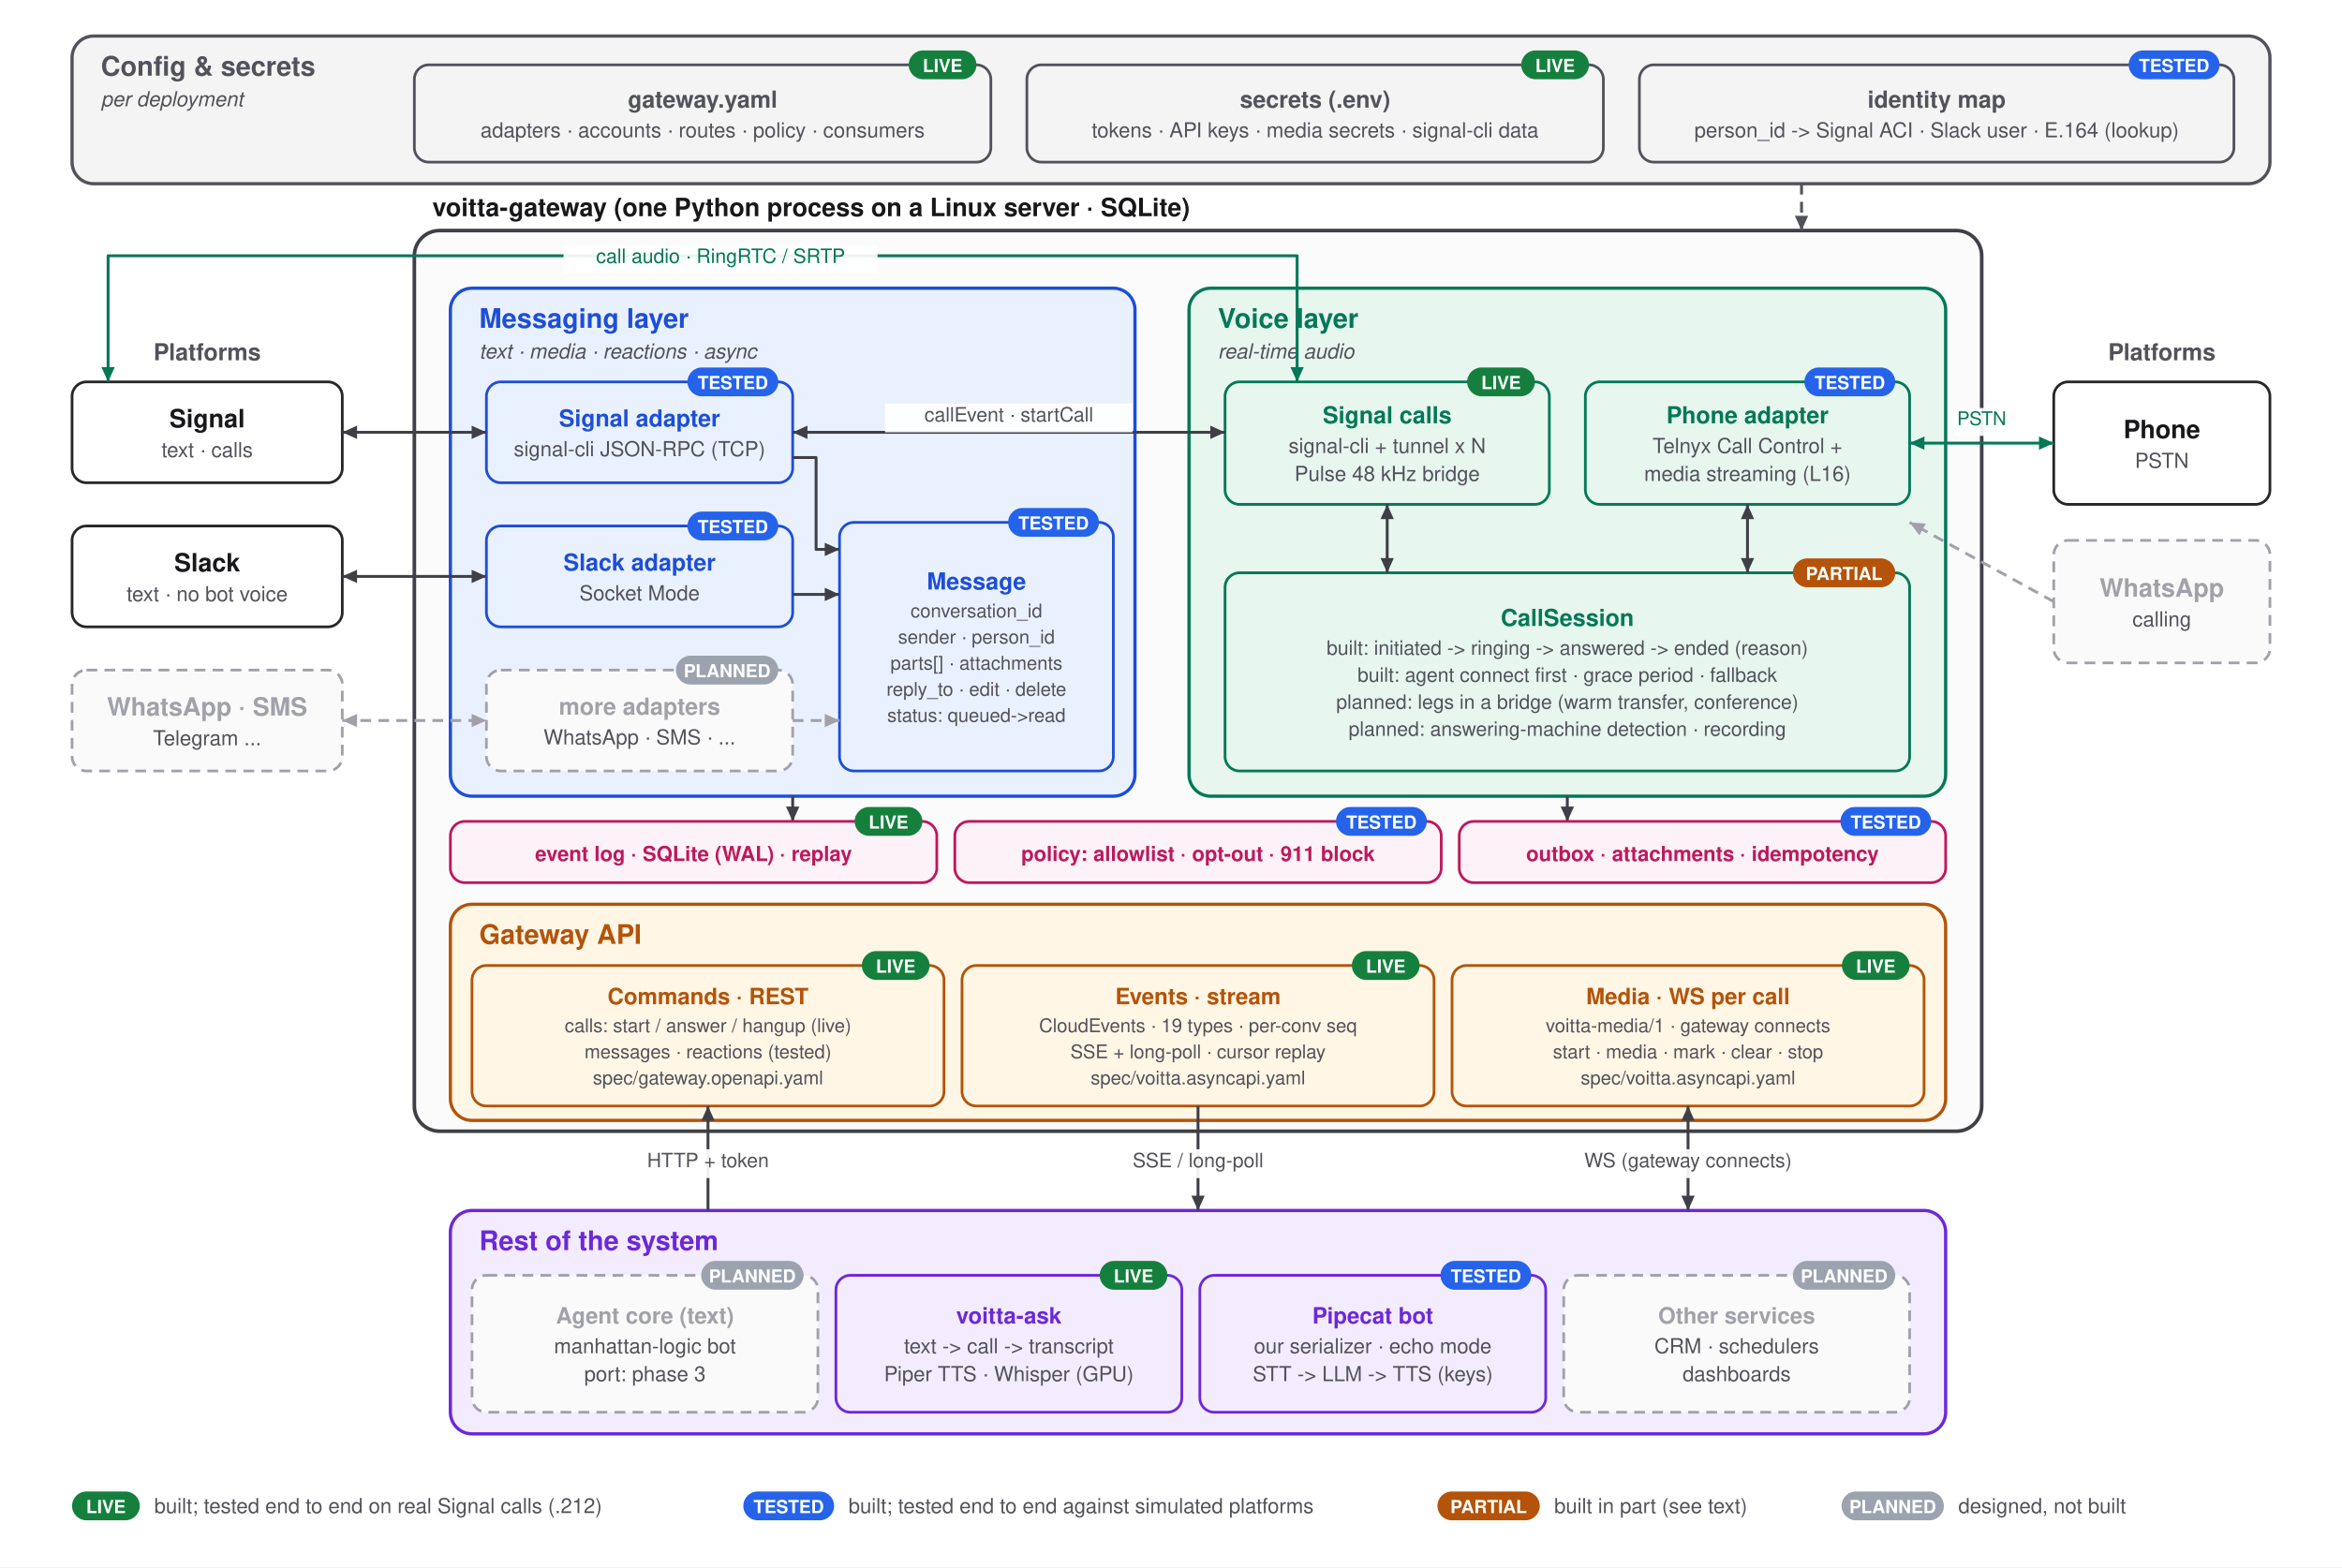
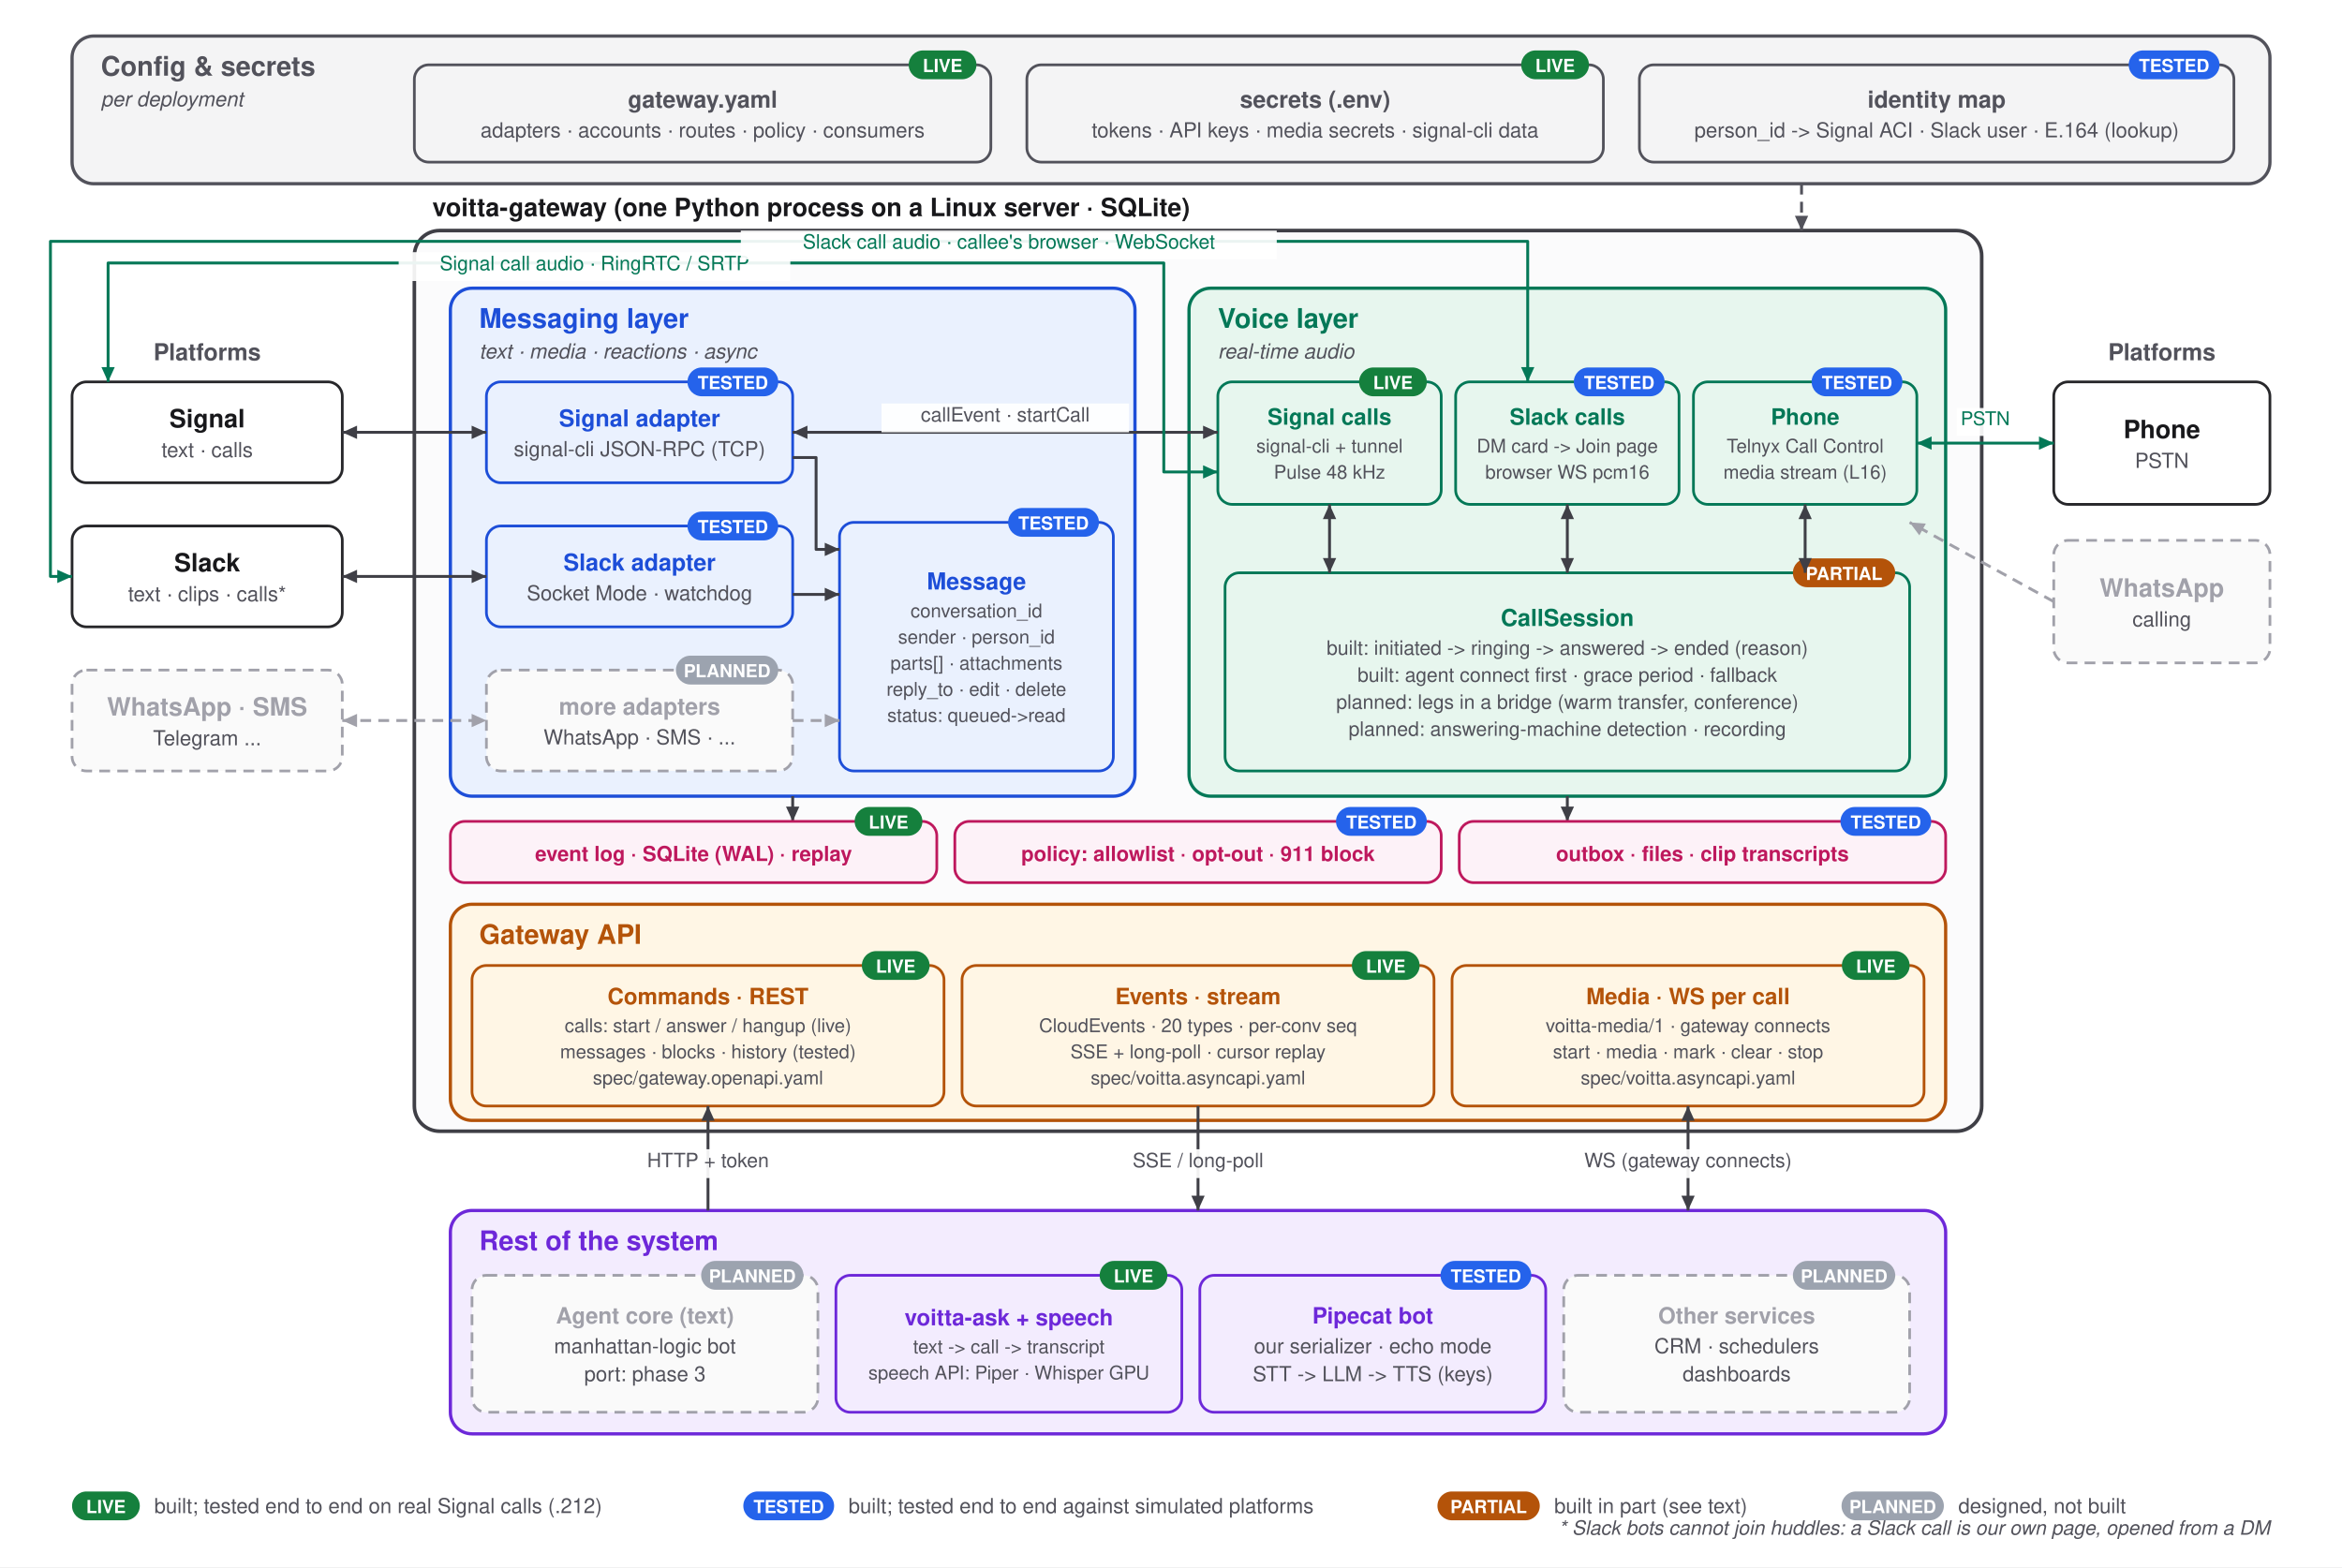
<svg xmlns="http://www.w3.org/2000/svg" width="1300" height="870" viewBox="0 0 1300 870">
  <rect width="100%" height="100%" fill="#ffffff" />
  <rect x="40" y="20" width="1220" height="82" rx="12" fill="#f4f4f5" stroke="#52525b" stroke-width="1.8" />
  <text x="56" y="42" font-family="Helvetica, Arial, sans-serif" font-size="15" font-weight="bold" text-anchor="start" fill="#52525b">Config &amp; secrets</text>
  <text x="56" y="59" font-family="Helvetica, Arial, sans-serif" font-size="11.5" font-weight="normal" text-anchor="start" fill="#52525b" font-style="italic">per deployment</text>
  <rect x="230" y="36" width="320" height="54" rx="8" fill="#f4f4f5" stroke="#52525b" stroke-width="1.5" />
  <rect x="504.4" y="28" width="37.6" height="16" rx="8" fill="#15803d" />
  <text x="523.2" y="40" font-family="Helvetica, Arial, sans-serif" font-size="10" font-weight="bold" text-anchor="middle" fill="#ffffff">LIVE</text>
  <text x="390.0" y="59.75" font-family="Helvetica, Arial, sans-serif" font-size="13" font-weight="bold" text-anchor="middle" fill="#52525b">gateway.yaml</text>
  <text x="390.0" y="76.25" font-family="Helvetica, Arial, sans-serif" font-size="11.5" font-weight="normal" text-anchor="middle" fill="#52525b">adapters · accounts · routes · policy · consumers</text>
  <rect x="570" y="36" width="320" height="54" rx="8" fill="#f4f4f5" stroke="#52525b" stroke-width="1.5" />
  <rect x="844.4" y="28" width="37.6" height="16" rx="8" fill="#15803d" />
  <text x="863.2" y="40" font-family="Helvetica, Arial, sans-serif" font-size="10" font-weight="bold" text-anchor="middle" fill="#ffffff">LIVE</text>
  <text x="730.0" y="59.75" font-family="Helvetica, Arial, sans-serif" font-size="13" font-weight="bold" text-anchor="middle" fill="#52525b">secrets (.env)</text>
  <text x="730.0" y="76.25" font-family="Helvetica, Arial, sans-serif" font-size="11.5" font-weight="normal" text-anchor="middle" fill="#52525b">tokens · API keys · media secrets · signal-cli data</text>
  <rect x="910" y="36" width="330" height="54" rx="8" fill="#f4f4f5" stroke="#52525b" stroke-width="1.5" />
  <rect x="1181.6" y="28" width="50.4" height="16" rx="8" fill="#2563eb" />
  <text x="1206.8" y="40" font-family="Helvetica, Arial, sans-serif" font-size="10" font-weight="bold" text-anchor="middle" fill="#ffffff">TESTED</text>
  <text x="1075.0" y="59.75" font-family="Helvetica, Arial, sans-serif" font-size="13" font-weight="bold" text-anchor="middle" fill="#52525b">identity map</text>
  <text x="1075.0" y="76.25" font-family="Helvetica, Arial, sans-serif" font-size="11.5" font-weight="normal" text-anchor="middle" fill="#52525b">person_id -&gt; Signal ACI · Slack user · E.164 (lookup)</text>
  <text x="240" y="120" font-family="Helvetica, Arial, sans-serif" font-size="14" font-weight="bold" text-anchor="start" fill="#18181b">voitta-gateway  (one Python process on a Linux server · SQLite)</text>
  <rect x="230" y="128" width="870" height="500" rx="14" fill="#fbfbfc" stroke="#3f3f46" stroke-width="2" />
  <text x="115" y="200" font-family="Helvetica, Arial, sans-serif" font-size="13" font-weight="bold" text-anchor="middle" fill="#52525b">Platforms</text>
  <rect x="40" y="212" width="150" height="56" rx="8" fill="#ffffff" stroke="#27272a" stroke-width="1.5" />
  <text x="115.0" y="237.25" font-family="Helvetica, Arial, sans-serif" font-size="14" font-weight="bold" text-anchor="middle" fill="#18181b">Signal</text>
  <text x="115.0" y="253.75" font-family="Helvetica, Arial, sans-serif" font-size="11.5" font-weight="normal" text-anchor="middle" fill="#52525b">text · calls</text>
  <rect x="40" y="292" width="150" height="56" rx="8" fill="#ffffff" stroke="#27272a" stroke-width="1.5" />
  <text x="115.0" y="317.25" font-family="Helvetica, Arial, sans-serif" font-size="14" font-weight="bold" text-anchor="middle" fill="#18181b">Slack</text>
-   <text x="115.0" y="333.75" font-family="Helvetica, Arial, sans-serif" font-size="11.5" font-weight="normal" text-anchor="middle" fill="#52525b">text · no bot voice</text>
+   <text x="115.0" y="333.75" font-family="Helvetica, Arial, sans-serif" font-size="11.5" font-weight="normal" text-anchor="middle" fill="#52525b">text · clips · calls*</text>
  <rect x="40" y="372" width="150" height="56" rx="8" fill="#fafafa" stroke="#a1a1aa" stroke-width="1.5" stroke-dasharray="6 4" />
  <text x="115.0" y="397.25" font-family="Helvetica, Arial, sans-serif" font-size="14" font-weight="bold" text-anchor="middle" fill="#a1a1aa">WhatsApp · SMS</text>
  <text x="115.0" y="413.75" font-family="Helvetica, Arial, sans-serif" font-size="11.5" font-weight="normal" text-anchor="middle" fill="#52525b">Telegram ...</text>
  <text x="1200" y="200" font-family="Helvetica, Arial, sans-serif" font-size="13" font-weight="bold" text-anchor="middle" fill="#52525b">Platforms</text>
  <rect x="1140" y="212" width="120" height="68" rx="8" fill="#ffffff" stroke="#27272a" stroke-width="1.5" />
  <text x="1200.0" y="243.25" font-family="Helvetica, Arial, sans-serif" font-size="14" font-weight="bold" text-anchor="middle" fill="#18181b">Phone</text>
  <text x="1200.0" y="259.75" font-family="Helvetica, Arial, sans-serif" font-size="11.5" font-weight="normal" text-anchor="middle" fill="#52525b">PSTN</text>
  <rect x="1140" y="300" width="120" height="68" rx="8" fill="#fafafa" stroke="#a1a1aa" stroke-width="1.5" stroke-dasharray="6 4" />
  <text x="1200.0" y="331.25" font-family="Helvetica, Arial, sans-serif" font-size="14" font-weight="bold" text-anchor="middle" fill="#a1a1aa">WhatsApp</text>
  <text x="1200.0" y="347.75" font-family="Helvetica, Arial, sans-serif" font-size="11.5" font-weight="normal" text-anchor="middle" fill="#52525b">calling</text>
  <rect x="250" y="160" width="380" height="282" rx="12" fill="#eaf1fe" stroke="#1d4ed8" stroke-width="1.8" />
  <text x="266" y="182" font-family="Helvetica, Arial, sans-serif" font-size="15" font-weight="bold" text-anchor="start" fill="#1d4ed8">Messaging layer</text>
  <text x="266" y="199" font-family="Helvetica, Arial, sans-serif" font-size="11.5" font-weight="normal" text-anchor="start" fill="#52525b" font-style="italic">text · media · reactions · async</text>
  <rect x="270" y="212" width="170" height="56" rx="8" fill="#eaf1fe" stroke="#1d4ed8" stroke-width="1.5" />
  <rect x="381.6" y="204" width="50.4" height="16" rx="8" fill="#2563eb" />
  <text x="406.8" y="216" font-family="Helvetica, Arial, sans-serif" font-size="10" font-weight="bold" text-anchor="middle" fill="#ffffff">TESTED</text>
  <text x="355.0" y="236.75" font-family="Helvetica, Arial, sans-serif" font-size="13" font-weight="bold" text-anchor="middle" fill="#1d4ed8">Signal adapter</text>
  <text x="355.0" y="253.25" font-family="Helvetica, Arial, sans-serif" font-size="11.5" font-weight="normal" text-anchor="middle" fill="#52525b">signal-cli JSON-RPC (TCP)</text>
  <rect x="270" y="292" width="170" height="56" rx="8" fill="#eaf1fe" stroke="#1d4ed8" stroke-width="1.5" />
  <rect x="381.6" y="284" width="50.4" height="16" rx="8" fill="#2563eb" />
  <text x="406.8" y="296" font-family="Helvetica, Arial, sans-serif" font-size="10" font-weight="bold" text-anchor="middle" fill="#ffffff">TESTED</text>
  <text x="355.0" y="316.75" font-family="Helvetica, Arial, sans-serif" font-size="13" font-weight="bold" text-anchor="middle" fill="#1d4ed8">Slack adapter</text>
-   <text x="355.0" y="333.25" font-family="Helvetica, Arial, sans-serif" font-size="11.5" font-weight="normal" text-anchor="middle" fill="#52525b">Socket Mode</text>
+   <text x="355.0" y="333.25" font-family="Helvetica, Arial, sans-serif" font-size="11.5" font-weight="normal" text-anchor="middle" fill="#52525b">Socket Mode · watchdog</text>
  <rect x="270" y="372" width="170" height="56" rx="8" fill="#fafafa" stroke="#a1a1aa" stroke-width="1.5" stroke-dasharray="6 4" />
  <rect x="375.2" y="364" width="56.8" height="16" rx="8" fill="#9ca3af" />
  <text x="403.6" y="376" font-family="Helvetica, Arial, sans-serif" font-size="10" font-weight="bold" text-anchor="middle" fill="#ffffff">PLANNED</text>
  <text x="355.0" y="396.75" font-family="Helvetica, Arial, sans-serif" font-size="13" font-weight="bold" text-anchor="middle" fill="#a1a1aa">more adapters</text>
  <text x="355.0" y="413.25" font-family="Helvetica, Arial, sans-serif" font-size="11.5" font-weight="normal" text-anchor="middle" fill="#52525b">WhatsApp · SMS · ...</text>
  <rect x="466" y="290" width="152" height="138" rx="8" fill="#eaf1fe" stroke="#1d4ed8" stroke-width="1.5" />
  <rect x="559.6" y="282" width="50.4" height="16" rx="8" fill="#2563eb" />
  <text x="584.8" y="294" font-family="Helvetica, Arial, sans-serif" font-size="10" font-weight="bold" text-anchor="middle" fill="#ffffff">TESTED</text>
  <text x="542.0" y="327.25" font-family="Helvetica, Arial, sans-serif" font-size="13" font-weight="bold" text-anchor="middle" fill="#1d4ed8">Message</text>
  <text x="542.0" y="342.75" font-family="Helvetica, Arial, sans-serif" font-size="10.5" font-weight="normal" text-anchor="middle" fill="#52525b">conversation_id</text>
  <text x="542.0" y="357.25" font-family="Helvetica, Arial, sans-serif" font-size="10.5" font-weight="normal" text-anchor="middle" fill="#52525b">sender · person_id</text>
  <text x="542.0" y="371.75" font-family="Helvetica, Arial, sans-serif" font-size="10.5" font-weight="normal" text-anchor="middle" fill="#52525b">parts[] · attachments</text>
  <text x="542.0" y="386.25" font-family="Helvetica, Arial, sans-serif" font-size="10.5" font-weight="normal" text-anchor="middle" fill="#52525b">reply_to · edit · delete</text>
  <text x="542.0" y="400.75" font-family="Helvetica, Arial, sans-serif" font-size="10.5" font-weight="normal" text-anchor="middle" fill="#52525b">status: queued-&gt;read</text>
  <polyline points="190,240 270,240" fill="none" stroke="#3f3f46" stroke-width="1.6" stroke-linejoin="round" />
  <polygon points="270,240 261.8,243.7 261.8,236.3" fill="#3f3f46" />
  <polygon points="190,240 198.2,236.3 198.2,243.7" fill="#3f3f46" />
  <polyline points="190,320 270,320" fill="none" stroke="#3f3f46" stroke-width="1.6" stroke-linejoin="round" />
  <polygon points="270,320 261.8,323.7 261.8,316.3" fill="#3f3f46" />
  <polygon points="190,320 198.2,316.3 198.2,323.7" fill="#3f3f46" />
  <polyline points="190,400 270,400" fill="none" stroke="#a1a1aa" stroke-width="1.6" stroke-linejoin="round" stroke-dasharray="6 4" />
  <polygon points="270,400 261.8,403.7 261.8,396.3" fill="#a1a1aa" />
  <polygon points="190,400 198.2,396.3 198.2,403.7" fill="#a1a1aa" />
  <polyline points="440,254 453,254 453,305 466,305" fill="none" stroke="#3f3f46" stroke-width="1.6" stroke-linejoin="round" />
  <polygon points="466,305 457.8,308.7 457.8,301.3" fill="#3f3f46" />
  <polyline points="440,330 466,330" fill="none" stroke="#3f3f46" stroke-width="1.6" stroke-linejoin="round" />
  <polygon points="466,330 457.8,333.7 457.8,326.3" fill="#3f3f46" />
  <polyline points="440,400 466,400" fill="none" stroke="#a1a1aa" stroke-width="1.6" stroke-linejoin="round" stroke-dasharray="6 4" />
  <polygon points="466,400 457.8,403.7 457.8,396.3" fill="#a1a1aa" />
  <rect x="660" y="160" width="420" height="282" rx="12" fill="#e7f6ee" stroke="#047857" stroke-width="1.8" />
  <text x="676" y="182" font-family="Helvetica, Arial, sans-serif" font-size="15" font-weight="bold" text-anchor="start" fill="#047857">Voice layer</text>
  <text x="676" y="199" font-family="Helvetica, Arial, sans-serif" font-size="11.5" font-weight="normal" text-anchor="start" fill="#52525b" font-style="italic">real-time audio</text>
-   <rect x="680" y="212" width="180" height="68" rx="8" fill="#e7f6ee" stroke="#047857" stroke-width="1.5" />
-   <rect x="814.4" y="204" width="37.6" height="16" rx="8" fill="#15803d" />
-   <text x="833.2" y="216" font-family="Helvetica, Arial, sans-serif" font-size="10" font-weight="bold" text-anchor="middle" fill="#ffffff">LIVE</text>
-   <text x="770.0" y="235.0" font-family="Helvetica, Arial, sans-serif" font-size="13" font-weight="bold" text-anchor="middle" fill="#047857">Signal calls</text>
-   <text x="770.0" y="251.5" font-family="Helvetica, Arial, sans-serif" font-size="11.5" font-weight="normal" text-anchor="middle" fill="#52525b">signal-cli + tunnel x N</text>
-   <text x="770.0" y="267.0" font-family="Helvetica, Arial, sans-serif" font-size="11.5" font-weight="normal" text-anchor="middle" fill="#52525b">Pulse 48 kHz bridge</text>
-   <rect x="880" y="212" width="180" height="68" rx="8" fill="#e7f6ee" stroke="#047857" stroke-width="1.5" />
-   <rect x="1001.6" y="204" width="50.4" height="16" rx="8" fill="#2563eb" />
-   <text x="1026.8" y="216" font-family="Helvetica, Arial, sans-serif" font-size="10" font-weight="bold" text-anchor="middle" fill="#ffffff">TESTED</text>
-   <text x="970.0" y="235.0" font-family="Helvetica, Arial, sans-serif" font-size="13" font-weight="bold" text-anchor="middle" fill="#047857">Phone adapter</text>
-   <text x="970.0" y="251.5" font-family="Helvetica, Arial, sans-serif" font-size="11.5" font-weight="normal" text-anchor="middle" fill="#52525b">Telnyx Call Control +</text>
-   <text x="970.0" y="267.0" font-family="Helvetica, Arial, sans-serif" font-size="11.5" font-weight="normal" text-anchor="middle" fill="#52525b">media streaming (L16)</text>
+   <rect x="676" y="212" width="124" height="68" rx="8" fill="#e7f6ee" stroke="#047857" stroke-width="1.5" />
+   <rect x="754.4" y="204" width="37.6" height="16" rx="8" fill="#15803d" />
+   <text x="773.2" y="216" font-family="Helvetica, Arial, sans-serif" font-size="10" font-weight="bold" text-anchor="middle" fill="#ffffff">LIVE</text>
+   <text x="738.0" y="235.75" font-family="Helvetica, Arial, sans-serif" font-size="12.5" font-weight="bold" text-anchor="middle" fill="#047857">Signal calls</text>
+   <text x="738.0" y="251.25" font-family="Helvetica, Arial, sans-serif" font-size="10.5" font-weight="normal" text-anchor="middle" fill="#52525b">signal-cli + tunnel</text>
+   <text x="738.0" y="265.75" font-family="Helvetica, Arial, sans-serif" font-size="10.5" font-weight="normal" text-anchor="middle" fill="#52525b">Pulse 48 kHz</text>
+   <rect x="808" y="212" width="124" height="68" rx="8" fill="#e7f6ee" stroke="#047857" stroke-width="1.5" />
+   <rect x="873.6" y="204" width="50.4" height="16" rx="8" fill="#2563eb" />
+   <text x="898.8" y="216" font-family="Helvetica, Arial, sans-serif" font-size="10" font-weight="bold" text-anchor="middle" fill="#ffffff">TESTED</text>
+   <text x="870.0" y="235.75" font-family="Helvetica, Arial, sans-serif" font-size="12.5" font-weight="bold" text-anchor="middle" fill="#047857">Slack calls</text>
+   <text x="870.0" y="251.25" font-family="Helvetica, Arial, sans-serif" font-size="10.5" font-weight="normal" text-anchor="middle" fill="#52525b">DM card -&gt; Join page</text>
+   <text x="870.0" y="265.75" font-family="Helvetica, Arial, sans-serif" font-size="10.5" font-weight="normal" text-anchor="middle" fill="#52525b">browser WS pcm16</text>
+   <rect x="940" y="212" width="124" height="68" rx="8" fill="#e7f6ee" stroke="#047857" stroke-width="1.5" />
+   <rect x="1005.6" y="204" width="50.4" height="16" rx="8" fill="#2563eb" />
+   <text x="1030.8" y="216" font-family="Helvetica, Arial, sans-serif" font-size="10" font-weight="bold" text-anchor="middle" fill="#ffffff">TESTED</text>
+   <text x="1002.0" y="235.75" font-family="Helvetica, Arial, sans-serif" font-size="12.5" font-weight="bold" text-anchor="middle" fill="#047857">Phone</text>
+   <text x="1002.0" y="251.25" font-family="Helvetica, Arial, sans-serif" font-size="10.5" font-weight="normal" text-anchor="middle" fill="#52525b">Telnyx Call Control</text>
+   <text x="1002.0" y="265.75" font-family="Helvetica, Arial, sans-serif" font-size="10.5" font-weight="normal" text-anchor="middle" fill="#52525b">media stream (L16)</text>
  <rect x="680" y="318" width="380" height="110" rx="8" fill="#e7f6ee" stroke="#047857" stroke-width="1.5" />
  <rect x="995.2" y="310" width="56.8" height="16" rx="8" fill="#b45309" />
  <text x="1023.6" y="322" font-family="Helvetica, Arial, sans-serif" font-size="10" font-weight="bold" text-anchor="middle" fill="#ffffff">PARTIAL</text>
  <text x="870.0" y="347.5" font-family="Helvetica, Arial, sans-serif" font-size="13" font-weight="bold" text-anchor="middle" fill="#047857">CallSession</text>
  <text x="870.0" y="363.5" font-family="Helvetica, Arial, sans-serif" font-size="11" font-weight="normal" text-anchor="middle" fill="#52525b">built: initiated -&gt; ringing -&gt; answered -&gt; ended (reason)</text>
  <text x="870.0" y="378.5" font-family="Helvetica, Arial, sans-serif" font-size="11" font-weight="normal" text-anchor="middle" fill="#52525b">built: agent connect first · grace period · fallback</text>
  <text x="870.0" y="393.5" font-family="Helvetica, Arial, sans-serif" font-size="11" font-weight="normal" text-anchor="middle" fill="#52525b">planned: legs in a bridge (warm transfer, conference)</text>
  <text x="870.0" y="408.5" font-family="Helvetica, Arial, sans-serif" font-size="11" font-weight="normal" text-anchor="middle" fill="#52525b">planned: answering-machine detection · recording</text>
-   <polyline points="770,280 770,318" fill="none" stroke="#3f3f46" stroke-width="1.6" stroke-linejoin="round" />
-   <polygon points="770,318 766.3,309.8 773.7,309.8" fill="#3f3f46" />
-   <polygon points="770,280 773.7,288.2 766.3,288.2" fill="#3f3f46" />
-   <polyline points="970,280 970,318" fill="none" stroke="#3f3f46" stroke-width="1.6" stroke-linejoin="round" />
-   <polygon points="970,318 966.3,309.8 973.7,309.8" fill="#3f3f46" />
-   <polygon points="970,280 973.7,288.2 966.3,288.2" fill="#3f3f46" />
-   <polyline points="440,240 680,240" fill="none" stroke="#3f3f46" stroke-width="1.6" stroke-linejoin="round" />
-   <polygon points="680,240 671.8,243.7 671.8,236.3" fill="#3f3f46" />
+   <polyline points="738,280 738,318" fill="none" stroke="#3f3f46" stroke-width="1.6" stroke-linejoin="round" />
+   <polygon points="738,318 734.3,309.8 741.7,309.8" fill="#3f3f46" />
+   <polygon points="738,280 741.7,288.2 734.3,288.2" fill="#3f3f46" />
+   <polyline points="870,280 870,318" fill="none" stroke="#3f3f46" stroke-width="1.6" stroke-linejoin="round" />
+   <polygon points="870,318 866.3,309.8 873.7,309.8" fill="#3f3f46" />
+   <polygon points="870,280 873.7,288.2 866.3,288.2" fill="#3f3f46" />
+   <polyline points="1002,280 1002,318" fill="none" stroke="#3f3f46" stroke-width="1.6" stroke-linejoin="round" />
+   <polygon points="1002,318 998.3,309.8 1005.7,309.8" fill="#3f3f46" />
+   <polygon points="1002,280 1005.7,288.2 998.3,288.2" fill="#3f3f46" />
+   <polyline points="440,240 676,240" fill="none" stroke="#3f3f46" stroke-width="1.6" stroke-linejoin="round" />
+   <polygon points="676,240 667.8,243.7 667.8,236.3" fill="#3f3f46" />
  <polygon points="440,240 448.2,236.3 448.2,243.7" fill="#3f3f46" />
-   <rect x="491.3" y="224.0" width="137.4" height="16" fill="#ffffff" fill-opacity="0.92" />
-   <text x="560" y="234" font-family="Helvetica, Arial, sans-serif" font-size="11" font-weight="normal" text-anchor="middle" fill="#52525b">callEvent · startCall</text>
-   <polyline points="60,212 60,142 720,142 720,212" fill="none" stroke="#047857" stroke-width="1.6" stroke-linejoin="round" />
-   <polygon points="720,212 716.3,203.8 723.7,203.8" fill="#047857" />
+   <rect x="489.3" y="224.0" width="137.4" height="16" fill="#ffffff" fill-opacity="0.92" />
+   <text x="558" y="234" font-family="Helvetica, Arial, sans-serif" font-size="11" font-weight="normal" text-anchor="middle" fill="#52525b">callEvent · startCall</text>
+   <polyline points="60,212 60,146 646,146 646,262 676,262" fill="none" stroke="#047857" stroke-width="1.6" stroke-linejoin="round" />
+   <polygon points="676,262 667.8,265.7 667.8,258.3" fill="#047857" />
  <polygon points="60,212 56.3,203.8 63.7,203.8" fill="#047857" />
-   <rect x="312.8" y="136.0" width="174.3" height="16" fill="#ffffff" fill-opacity="0.92" />
-   <text x="400" y="146" font-family="Helvetica, Arial, sans-serif" font-size="11" font-weight="normal" text-anchor="middle" fill="#047857">call audio · RingRTC / SRTP</text>
-   <polyline points="1140,246 1060,246" fill="none" stroke="#047857" stroke-width="1.6" stroke-linejoin="round" />
-   <polygon points="1060,246 1068.2,242.3 1068.2,249.7" fill="#047857" />
+   <rect x="221.3" y="140.0" width="217.4" height="16" fill="#ffffff" fill-opacity="0.92" />
+   <text x="330" y="150" font-family="Helvetica, Arial, sans-serif" font-size="11" font-weight="normal" text-anchor="middle" fill="#047857">Signal call audio · RingRTC / SRTP</text>
+   <polyline points="40,320 28,320 28,134 848,134 848,212" fill="none" stroke="#047857" stroke-width="1.6" stroke-linejoin="round" />
+   <polygon points="848,212 844.3,203.8 851.7,203.8" fill="#047857" />
+   <polygon points="40,320 31.8,323.7 31.8,316.3" fill="#047857" />
+   <rect x="411.2" y="128.0" width="297.5" height="16" fill="#ffffff" fill-opacity="0.92" />
+   <text x="560" y="138" font-family="Helvetica, Arial, sans-serif" font-size="11" font-weight="normal" text-anchor="middle" fill="#047857">Slack call audio · callee's browser · WebSocket</text>
+   <polyline points="1140,246 1064,246" fill="none" stroke="#047857" stroke-width="1.6" stroke-linejoin="round" />
+   <polygon points="1064,246 1072.2,242.3 1072.2,249.7" fill="#047857" />
  <polygon points="1140,246 1131.8,249.7 1131.8,242.3" fill="#047857" />
-   <rect x="1084.2" y="226.5" width="31.5" height="15.5" fill="#ffffff" fill-opacity="0.92" />
-   <text x="1100" y="236" font-family="Helvetica, Arial, sans-serif" font-size="10.5" font-weight="normal" text-anchor="middle" fill="#047857">PSTN</text>
+   <rect x="1086.2" y="226.5" width="31.5" height="15.5" fill="#ffffff" fill-opacity="0.92" />
+   <text x="1102" y="236" font-family="Helvetica, Arial, sans-serif" font-size="10.5" font-weight="normal" text-anchor="middle" fill="#047857">PSTN</text>
  <polyline points="1140,334 1060,290" fill="none" stroke="#a1a1aa" stroke-width="1.6" stroke-linejoin="round" stroke-dasharray="6 4" />
  <polygon points="1060,290 1069.0,290.7 1065.4,297.2" fill="#a1a1aa" />
  <polyline points="440,442 440,456" fill="none" stroke="#3f3f46" stroke-width="1.6" stroke-linejoin="round" />
  <polygon points="440,456 436.3,447.8 443.7,447.8" fill="#3f3f46" />
  <polyline points="870,442 870,456" fill="none" stroke="#3f3f46" stroke-width="1.6" stroke-linejoin="round" />
  <polygon points="870,456 866.3,447.8 873.7,447.8" fill="#3f3f46" />
  <rect x="250" y="456" width="270" height="34" rx="8" fill="#fdf2f8" stroke="#be185d" stroke-width="1.5" />
  <text x="385" y="478" font-family="Helvetica, Arial, sans-serif" font-size="11.5" font-weight="bold" text-anchor="middle" fill="#be185d">event log · SQLite (WAL) · replay</text>
  <rect x="474.4" y="448" width="37.6" height="16" rx="8" fill="#15803d" />
  <text x="493.2" y="460" font-family="Helvetica, Arial, sans-serif" font-size="10" font-weight="bold" text-anchor="middle" fill="#ffffff">LIVE</text>
  <rect x="530" y="456" width="270" height="34" rx="8" fill="#fdf2f8" stroke="#be185d" stroke-width="1.5" />
  <text x="665" y="478" font-family="Helvetica, Arial, sans-serif" font-size="11.5" font-weight="bold" text-anchor="middle" fill="#be185d">policy: allowlist · opt-out · 911 block</text>
  <rect x="741.6" y="448" width="50.4" height="16" rx="8" fill="#2563eb" />
  <text x="766.8" y="460" font-family="Helvetica, Arial, sans-serif" font-size="10" font-weight="bold" text-anchor="middle" fill="#ffffff">TESTED</text>
  <rect x="810" y="456" width="270" height="34" rx="8" fill="#fdf2f8" stroke="#be185d" stroke-width="1.5" />
-   <text x="945" y="478" font-family="Helvetica, Arial, sans-serif" font-size="11.5" font-weight="bold" text-anchor="middle" fill="#be185d">outbox · attachments · idempotency</text>
+   <text x="945" y="478" font-family="Helvetica, Arial, sans-serif" font-size="11.5" font-weight="bold" text-anchor="middle" fill="#be185d">outbox · files · clip transcripts</text>
  <rect x="1021.6" y="448" width="50.4" height="16" rx="8" fill="#2563eb" />
  <text x="1046.8" y="460" font-family="Helvetica, Arial, sans-serif" font-size="10" font-weight="bold" text-anchor="middle" fill="#ffffff">TESTED</text>
  <rect x="250" y="502" width="830" height="120" rx="12" fill="#fff6e5" stroke="#b45309" stroke-width="1.8" />
  <text x="266" y="524" font-family="Helvetica, Arial, sans-serif" font-size="15" font-weight="bold" text-anchor="start" fill="#b45309">Gateway API</text>
  <rect x="262" y="536" width="262" height="78" rx="8" fill="#fff6e5" stroke="#b45309" stroke-width="1.5" />
  <rect x="478.4" y="528" width="37.6" height="16" rx="8" fill="#15803d" />
  <text x="497.2" y="540" font-family="Helvetica, Arial, sans-serif" font-size="10" font-weight="bold" text-anchor="middle" fill="#ffffff">LIVE</text>
  <text x="393.0" y="557.5" font-family="Helvetica, Arial, sans-serif" font-size="12.5" font-weight="bold" text-anchor="middle" fill="#b45309">Commands · REST</text>
  <text x="393.0" y="573.0" font-family="Helvetica, Arial, sans-serif" font-size="10.5" font-weight="normal" text-anchor="middle" fill="#52525b">calls: start / answer / hangup (live)</text>
-   <text x="393.0" y="587.5" font-family="Helvetica, Arial, sans-serif" font-size="10.5" font-weight="normal" text-anchor="middle" fill="#52525b">messages · reactions (tested)</text>
+   <text x="393.0" y="587.5" font-family="Helvetica, Arial, sans-serif" font-size="10.5" font-weight="normal" text-anchor="middle" fill="#52525b">messages · blocks · history (tested)</text>
  <text x="393.0" y="602.0" font-family="Helvetica, Arial, sans-serif" font-size="10.5" font-weight="normal" text-anchor="middle" fill="#52525b">spec/gateway.openapi.yaml</text>
  <rect x="534" y="536" width="262" height="78" rx="8" fill="#fff6e5" stroke="#b45309" stroke-width="1.5" />
  <rect x="750.4" y="528" width="37.6" height="16" rx="8" fill="#15803d" />
  <text x="769.2" y="540" font-family="Helvetica, Arial, sans-serif" font-size="10" font-weight="bold" text-anchor="middle" fill="#ffffff">LIVE</text>
  <text x="665.0" y="557.5" font-family="Helvetica, Arial, sans-serif" font-size="12.5" font-weight="bold" text-anchor="middle" fill="#b45309">Events · stream</text>
-   <text x="665.0" y="573.0" font-family="Helvetica, Arial, sans-serif" font-size="10.5" font-weight="normal" text-anchor="middle" fill="#52525b">CloudEvents · 19 types · per-conv seq</text>
+   <text x="665.0" y="573.0" font-family="Helvetica, Arial, sans-serif" font-size="10.5" font-weight="normal" text-anchor="middle" fill="#52525b">CloudEvents · 20 types · per-conv seq</text>
  <text x="665.0" y="587.5" font-family="Helvetica, Arial, sans-serif" font-size="10.5" font-weight="normal" text-anchor="middle" fill="#52525b">SSE + long-poll · cursor replay</text>
  <text x="665.0" y="602.0" font-family="Helvetica, Arial, sans-serif" font-size="10.5" font-weight="normal" text-anchor="middle" fill="#52525b">spec/voitta.asyncapi.yaml</text>
  <rect x="806" y="536" width="262" height="78" rx="8" fill="#fff6e5" stroke="#b45309" stroke-width="1.5" />
  <rect x="1022.4" y="528" width="37.6" height="16" rx="8" fill="#15803d" />
  <text x="1041.2" y="540" font-family="Helvetica, Arial, sans-serif" font-size="10" font-weight="bold" text-anchor="middle" fill="#ffffff">LIVE</text>
  <text x="937.0" y="557.5" font-family="Helvetica, Arial, sans-serif" font-size="12.5" font-weight="bold" text-anchor="middle" fill="#b45309">Media · WS per call</text>
  <text x="937.0" y="573.0" font-family="Helvetica, Arial, sans-serif" font-size="10.5" font-weight="normal" text-anchor="middle" fill="#52525b">voitta-media/1 · gateway connects</text>
  <text x="937.0" y="587.5" font-family="Helvetica, Arial, sans-serif" font-size="10.5" font-weight="normal" text-anchor="middle" fill="#52525b">start · media · mark · clear · stop</text>
  <text x="937.0" y="602.0" font-family="Helvetica, Arial, sans-serif" font-size="10.5" font-weight="normal" text-anchor="middle" fill="#52525b">spec/voitta.asyncapi.yaml</text>
  <rect x="250" y="672" width="830" height="124" rx="12" fill="#f3ecfe" stroke="#6d28d9" stroke-width="1.8" />
  <text x="266" y="694" font-family="Helvetica, Arial, sans-serif" font-size="15" font-weight="bold" text-anchor="start" fill="#6d28d9">Rest of the system</text>
  <rect x="262" y="708" width="192" height="76" rx="8" fill="#fafafa" stroke="#a1a1aa" stroke-width="1.5" stroke-dasharray="6 4" />
  <rect x="389.2" y="700" width="56.8" height="16" rx="8" fill="#9ca3af" />
  <text x="417.6" y="712" font-family="Helvetica, Arial, sans-serif" font-size="10" font-weight="bold" text-anchor="middle" fill="#ffffff">PLANNED</text>
  <text x="358.0" y="734.75" font-family="Helvetica, Arial, sans-serif" font-size="12.5" font-weight="bold" text-anchor="middle" fill="#a1a1aa">Agent core (text)</text>
  <text x="358.0" y="751.25" font-family="Helvetica, Arial, sans-serif" font-size="11.5" font-weight="normal" text-anchor="middle" fill="#52525b">manhattan-logic bot</text>
  <text x="358.0" y="766.75" font-family="Helvetica, Arial, sans-serif" font-size="11.5" font-weight="normal" text-anchor="middle" fill="#52525b">port: phase 3</text>
  <rect x="464" y="708" width="192" height="76" rx="8" fill="#f3ecfe" stroke="#6d28d9" stroke-width="1.5" />
  <rect x="610.4" y="700" width="37.6" height="16" rx="8" fill="#15803d" />
  <text x="629.2" y="712" font-family="Helvetica, Arial, sans-serif" font-size="10" font-weight="bold" text-anchor="middle" fill="#ffffff">LIVE</text>
-   <text x="560.0" y="734.75" font-family="Helvetica, Arial, sans-serif" font-size="12.5" font-weight="bold" text-anchor="middle" fill="#6d28d9">voitta-ask</text>
-   <text x="560.0" y="751.25" font-family="Helvetica, Arial, sans-serif" font-size="11.5" font-weight="normal" text-anchor="middle" fill="#52525b">text -&gt; call -&gt; transcript</text>
-   <text x="560.0" y="766.75" font-family="Helvetica, Arial, sans-serif" font-size="11.5" font-weight="normal" text-anchor="middle" fill="#52525b">Piper TTS · Whisper (GPU)</text>
+   <text x="560.0" y="735.75" font-family="Helvetica, Arial, sans-serif" font-size="12.5" font-weight="bold" text-anchor="middle" fill="#6d28d9">voitta-ask + speech</text>
+   <text x="560.0" y="751.25" font-family="Helvetica, Arial, sans-serif" font-size="10.5" font-weight="normal" text-anchor="middle" fill="#52525b">text -&gt; call -&gt; transcript</text>
+   <text x="560.0" y="765.75" font-family="Helvetica, Arial, sans-serif" font-size="10.5" font-weight="normal" text-anchor="middle" fill="#52525b">speech API: Piper · Whisper GPU</text>
  <rect x="666" y="708" width="192" height="76" rx="8" fill="#f3ecfe" stroke="#6d28d9" stroke-width="1.5" />
  <rect x="799.6" y="700" width="50.4" height="16" rx="8" fill="#2563eb" />
  <text x="824.8" y="712" font-family="Helvetica, Arial, sans-serif" font-size="10" font-weight="bold" text-anchor="middle" fill="#ffffff">TESTED</text>
  <text x="762.0" y="734.75" font-family="Helvetica, Arial, sans-serif" font-size="12.5" font-weight="bold" text-anchor="middle" fill="#6d28d9">Pipecat bot</text>
  <text x="762.0" y="751.25" font-family="Helvetica, Arial, sans-serif" font-size="11.5" font-weight="normal" text-anchor="middle" fill="#52525b">our serializer · echo mode</text>
  <text x="762.0" y="766.75" font-family="Helvetica, Arial, sans-serif" font-size="11.5" font-weight="normal" text-anchor="middle" fill="#52525b">STT -&gt; LLM -&gt; TTS (keys)</text>
  <rect x="868" y="708" width="192" height="76" rx="8" fill="#fafafa" stroke="#a1a1aa" stroke-width="1.5" stroke-dasharray="6 4" />
  <rect x="995.2" y="700" width="56.8" height="16" rx="8" fill="#9ca3af" />
  <text x="1023.6" y="712" font-family="Helvetica, Arial, sans-serif" font-size="10" font-weight="bold" text-anchor="middle" fill="#ffffff">PLANNED</text>
  <text x="964.0" y="734.75" font-family="Helvetica, Arial, sans-serif" font-size="12.5" font-weight="bold" text-anchor="middle" fill="#a1a1aa">Other services</text>
  <text x="964.0" y="751.25" font-family="Helvetica, Arial, sans-serif" font-size="11.5" font-weight="normal" text-anchor="middle" fill="#52525b">CRM · schedulers</text>
  <text x="964.0" y="766.75" font-family="Helvetica, Arial, sans-serif" font-size="11.5" font-weight="normal" text-anchor="middle" fill="#52525b">dashboards</text>
  <polyline points="393,672 393,614" fill="none" stroke="#3f3f46" stroke-width="1.6" stroke-linejoin="round" />
  <polygon points="393,614 396.7,622.2 389.3,622.2" fill="#3f3f46" />
  <rect x="352.0" y="638.0" width="81.9" height="16" fill="#ffffff" fill-opacity="0.92" />
  <text x="393" y="648" font-family="Helvetica, Arial, sans-serif" font-size="11" font-weight="normal" text-anchor="middle" fill="#52525b">HTTP + token</text>
  <polyline points="665,614 665,672" fill="none" stroke="#3f3f46" stroke-width="1.6" stroke-linejoin="round" />
  <polygon points="665,672 661.3,663.8 668.7,663.8" fill="#3f3f46" />
  <rect x="614.8" y="638.0" width="100.4" height="16" fill="#ffffff" fill-opacity="0.92" />
  <text x="665" y="648" font-family="Helvetica, Arial, sans-serif" font-size="11" font-weight="normal" text-anchor="middle" fill="#52525b">SSE / long-poll</text>
  <polyline points="937,614 937,672" fill="none" stroke="#3f3f46" stroke-width="1.6" stroke-linejoin="round" />
  <polygon points="937,672 933.3,663.8 940.7,663.8" fill="#3f3f46" />
  <polygon points="937,614 940.7,622.2 933.3,622.2" fill="#3f3f46" />
  <rect x="868.3" y="638.0" width="137.4" height="16" fill="#ffffff" fill-opacity="0.92" />
  <text x="937" y="648" font-family="Helvetica, Arial, sans-serif" font-size="11" font-weight="normal" text-anchor="middle" fill="#52525b">WS (gateway connects)</text>
  <polyline points="1000,102 1000,128" fill="none" stroke="#52525b" stroke-width="1.6" stroke-linejoin="round" stroke-dasharray="6 4" />
  <polygon points="1000,128 996.3,119.8 1003.7,119.8" fill="#52525b" />
+   <text x="1260" y="852" font-family="Helvetica, Arial, sans-serif" font-size="11" font-weight="normal" text-anchor="end" fill="#52525b" font-style="italic">* Slack bots cannot join huddles: a Slack call is our own page, opened from a DM</text>
  <rect x="40.0" y="828" width="37.6" height="16" rx="8" fill="#15803d" />
  <text x="58.8" y="840" font-family="Helvetica, Arial, sans-serif" font-size="10" font-weight="bold" text-anchor="middle" fill="#ffffff">LIVE</text>
  <text x="85.6" y="840" font-family="Helvetica, Arial, sans-serif" font-size="11.5" font-weight="normal" text-anchor="start" fill="#52525b">built; tested end to end on real Signal calls (.212)</text>
  <rect x="412.6" y="828" width="50.4" height="16" rx="8" fill="#2563eb" />
  <text x="437.8" y="840" font-family="Helvetica, Arial, sans-serif" font-size="10" font-weight="bold" text-anchor="middle" fill="#ffffff">TESTED</text>
  <text x="470.96" y="840" font-family="Helvetica, Arial, sans-serif" font-size="11.5" font-weight="normal" text-anchor="start" fill="#52525b">built; tested end to end against simulated platforms</text>
  <rect x="797.9" y="828" width="56.8" height="16" rx="8" fill="#b45309" />
  <text x="826.3" y="840" font-family="Helvetica, Arial, sans-serif" font-size="10" font-weight="bold" text-anchor="middle" fill="#ffffff">PARTIAL</text>
  <text x="862.72" y="840" font-family="Helvetica, Arial, sans-serif" font-size="11.5" font-weight="normal" text-anchor="start" fill="#52525b">built in part (see text)</text>
  <rect x="1022.2" y="828" width="56.8" height="16" rx="8" fill="#9ca3af" />
  <text x="1050.6" y="840" font-family="Helvetica, Arial, sans-serif" font-size="10" font-weight="bold" text-anchor="middle" fill="#ffffff">PLANNED</text>
  <text x="1087.04" y="840" font-family="Helvetica, Arial, sans-serif" font-size="11.5" font-weight="normal" text-anchor="start" fill="#52525b">designed, not built</text>
</svg>
